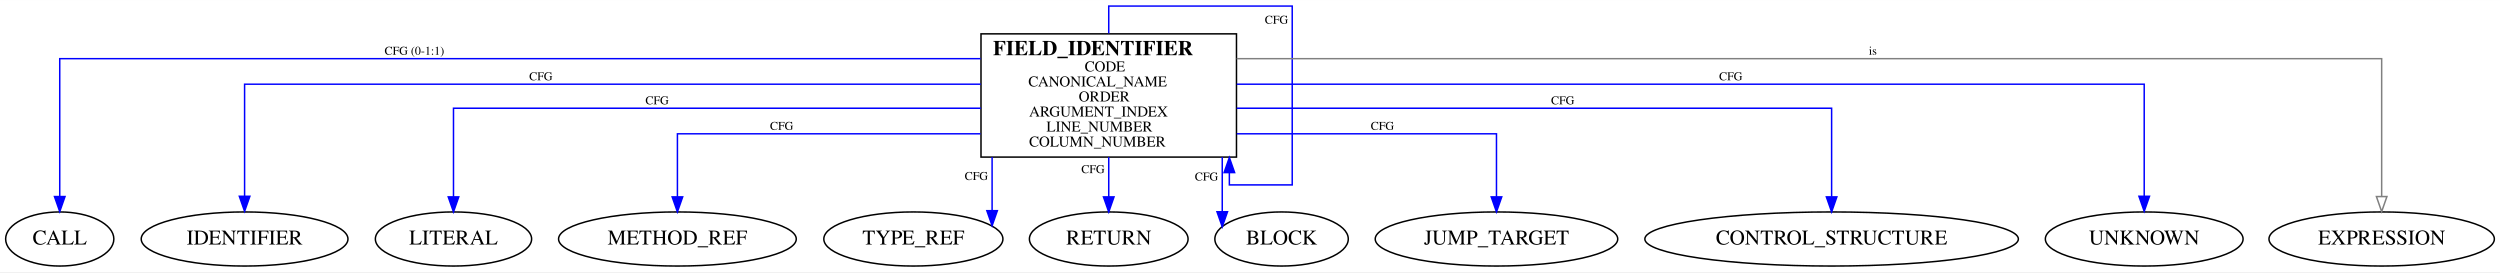
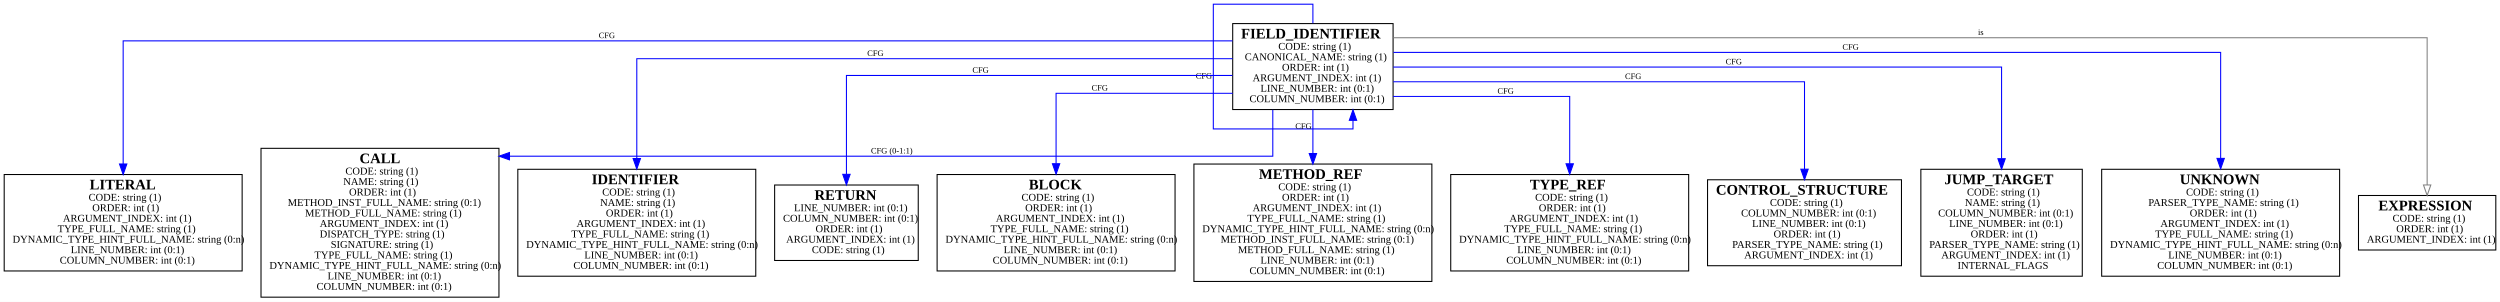
- <svg xmlns="http://www.w3.org/2000/svg" width="1663pt" height="181pt" viewBox="0.00 0.00 1663.49 181.00">
-   <g id="graph0" class="graph" transform="scale(1 1) rotate(0) translate(4 177)">
-     <polygon fill="white" stroke="transparent" points="-4,4 -4,-177 1659.49,-177 1659.49,4 -4,4" />
+ <svg xmlns="http://www.w3.org/2000/svg" width="2385pt" height="288pt" viewBox="0.00 0.00 2385.00 288.00">
+   <g id="graph0" class="graph" transform="scale(1 1) rotate(0) translate(4 284)">
+     <polygon fill="white" stroke="transparent" points="-4,4 -4,-284 2381,-284 2381,4 -4,4" />
    <g id="node1" class="node">
-       <polygon fill="none" stroke="black" points="648.75,-72.5 648.75,-154.5 818.75,-154.5 818.75,-72.5 648.75,-72.5" />
-       <text text-anchor="start" x="656.75" y="-140.3" font-family="Times,serif" font-weight="bold" font-size="14.00">FIELD_IDENTIFIER</text>
-       <text text-anchor="start" x="717.75" y="-129.5" font-family="Times,serif" font-size="10.00">CODE</text>
-       <text text-anchor="start" x="680.25" y="-119.5" font-family="Times,serif" font-size="10.00">CANONICAL_NAME</text>
-       <text text-anchor="start" x="713.75" y="-109.5" font-family="Times,serif" font-size="10.00">ORDER</text>
-       <text text-anchor="start" x="680.75" y="-99.5" font-family="Times,serif" font-size="10.00">ARGUMENT_INDEX</text>
-       <text text-anchor="start" x="692.25" y="-89.5" font-family="Times,serif" font-size="10.00">LINE_NUMBER</text>
-       <text text-anchor="start" x="680.75" y="-79.5" font-family="Times,serif" font-size="10.00">COLUMN_NUMBER</text>
+       <polygon fill="none" stroke="black" points="1172,-179.5 1172,-261.5 1325,-261.5 1325,-179.5 1172,-179.5" />
+       <text text-anchor="start" x="1180" y="-247.3" font-family="Times New Roman,serif" font-weight="bold" font-size="14.00">FIELD_IDENTIFIER</text>
+       <text text-anchor="start" x="1215.5" y="-236.5" font-family="Times New Roman,serif" font-size="10.00">CODE: string (1)</text>
+       <text text-anchor="start" x="1183.5" y="-226.5" font-family="Times New Roman,serif" font-size="10.00">CANONICAL_NAME: string (1)</text>
+       <text text-anchor="start" x="1219" y="-216.5" font-family="Times New Roman,serif" font-size="10.00">ORDER: int (1)</text>
+       <text text-anchor="start" x="1191" y="-206.5" font-family="Times New Roman,serif" font-size="10.00">ARGUMENT_INDEX: int (1)</text>
+       <text text-anchor="start" x="1198.5" y="-196.5" font-family="Times New Roman,serif" font-size="10.00">LINE_NUMBER: int (0:1)</text>
+       <text text-anchor="start" x="1188" y="-186.5" font-family="Times New Roman,serif" font-size="10.00">COLUMN_NUMBER: int (0:1)</text>
    </g>
    <g id="edge3" class="edge">
-       <path fill="none" stroke="blue" d="M733.75,-154.82C733.75,-164.98 733.75,-173 733.75,-173 733.75,-173 855.84,-173 855.84,-173 855.84,-173 855.84,-54 855.84,-54 855.84,-54 814.01,-54 814.01,-54 814.01,-54 814.01,-62.18 814.01,-62.18" />
-       <polygon fill="blue" stroke="blue" points="810.51,-62.18 814.01,-72.18 817.51,-62.18 810.51,-62.18" />
-       <text text-anchor="middle" x="845.34" y="-161.23" font-family="Times,serif" font-size="8.00">CFG </text>
+       <path fill="none" stroke="blue" d="M1248.5,-261.82C1248.5,-271.98 1248.5,-280 1248.5,-280 1248.5,-280 1153.5,-280 1153.5,-280 1153.5,-280 1153.5,-161 1153.5,-161 1153.5,-161 1286.75,-161 1286.75,-161 1286.75,-161 1286.75,-169.18 1286.75,-169.18" />
+       <polygon fill="blue" stroke="blue" points="1283.25,-169.18 1286.75,-179.18 1290.25,-169.18 1283.25,-169.18" />
+       <text text-anchor="middle" x="1144.5" y="-208.97" font-family="Times New Roman,serif" font-size="8.00">CFG </text>
    </g>
    <g id="node2" class="node">
-       <ellipse fill="none" stroke="black" cx="35.75" cy="-18" rx="36" ry="18" />
-       <text text-anchor="middle" x="35.75" y="-14.3" font-family="Times,serif" font-size="14.00">CALL</text>
+       <polygon fill="none" stroke="black" points="0,-25.5 0,-117.5 227,-117.5 227,-25.5 0,-25.5" />
+       <text text-anchor="start" x="81.5" y="-103.3" font-family="Times New Roman,serif" font-weight="bold" font-size="14.00">LITERAL</text>
+       <text text-anchor="start" x="80.5" y="-92.5" font-family="Times New Roman,serif" font-size="10.00">CODE: string (1)</text>
+       <text text-anchor="start" x="84" y="-82.5" font-family="Times New Roman,serif" font-size="10.00">ORDER: int (1)</text>
+       <text text-anchor="start" x="56" y="-72.5" font-family="Times New Roman,serif" font-size="10.00">ARGUMENT_INDEX: int (1)</text>
+       <text text-anchor="start" x="51" y="-62.5" font-family="Times New Roman,serif" font-size="10.00">TYPE_FULL_NAME: string (1)</text>
+       <text text-anchor="start" x="8" y="-52.5" font-family="Times New Roman,serif" font-size="10.00">DYNAMIC_TYPE_HINT_FULL_NAME: string (0:n)</text>
+       <text text-anchor="start" x="63.5" y="-42.5" font-family="Times New Roman,serif" font-size="10.00">LINE_NUMBER: int (0:1)</text>
+       <text text-anchor="start" x="53" y="-32.5" font-family="Times New Roman,serif" font-size="10.00">COLUMN_NUMBER: int (0:1)</text>
+     </g>
+     <g id="edge4" class="edge">
+       <path fill="none" stroke="blue" d="M1171.82,-245C916.85,-245 113.5,-245 113.5,-245 113.5,-245 113.5,-127.54 113.5,-127.54" />
+       <polygon fill="blue" stroke="blue" points="117,-127.54 113.5,-117.54 110,-127.54 117,-127.54" />
+       <text text-anchor="middle" x="574.93" y="-247.6" font-family="Times New Roman,serif" font-size="8.00">CFG </text>
+     </g>
+     <g id="node3" class="node">
+       <polygon fill="none" stroke="black" points="245,-0.5 245,-142.5 472,-142.5 472,-0.5 245,-0.5" />
+       <text text-anchor="start" x="339" y="-128.3" font-family="Times New Roman,serif" font-weight="bold" font-size="14.00">CALL</text>
+       <text text-anchor="start" x="325.5" y="-117.5" font-family="Times New Roman,serif" font-size="10.00">CODE: string (1)</text>
+       <text text-anchor="start" x="323.5" y="-107.5" font-family="Times New Roman,serif" font-size="10.00">NAME: string (1)</text>
+       <text text-anchor="start" x="329" y="-97.5" font-family="Times New Roman,serif" font-size="10.00">ORDER: int (1)</text>
+       <text text-anchor="start" x="270.5" y="-87.5" font-family="Times New Roman,serif" font-size="10.00">METHOD_INST_FULL_NAME: string (0:1)</text>
+       <text text-anchor="start" x="287" y="-77.5" font-family="Times New Roman,serif" font-size="10.00">METHOD_FULL_NAME: string (1)</text>
+       <text text-anchor="start" x="301" y="-67.5" font-family="Times New Roman,serif" font-size="10.00">ARGUMENT_INDEX: int (1)</text>
+       <text text-anchor="start" x="301" y="-57.5" font-family="Times New Roman,serif" font-size="10.00">DISPATCH_TYPE: string (1)</text>
+       <text text-anchor="start" x="311.5" y="-47.5" font-family="Times New Roman,serif" font-size="10.00">SIGNATURE: string (1)</text>
+       <text text-anchor="start" x="296" y="-37.5" font-family="Times New Roman,serif" font-size="10.00">TYPE_FULL_NAME: string (1)</text>
+       <text text-anchor="start" x="253" y="-27.5" font-family="Times New Roman,serif" font-size="10.00">DYNAMIC_TYPE_HINT_FULL_NAME: string (0:n)</text>
+       <text text-anchor="start" x="308.5" y="-17.5" font-family="Times New Roman,serif" font-size="10.00">LINE_NUMBER: int (0:1)</text>
+       <text text-anchor="start" x="298" y="-7.5" font-family="Times New Roman,serif" font-size="10.00">COLUMN_NUMBER: int (0:1)</text>
    </g>
    <g id="edge1" class="edge">
-       <path fill="none" stroke="blue" d="M648.51,-138C462.3,-138 35.75,-138 35.75,-138 35.75,-138 35.75,-46.23 35.75,-46.23" />
-       <polygon fill="blue" stroke="blue" points="39.25,-46.23 35.75,-36.23 32.25,-46.23 39.25,-46.23" />
-       <text text-anchor="middle" x="271.74" y="-140.6" font-family="Times,serif" font-size="8.00">CFG (0-1:1)</text>
+       <path fill="none" stroke="blue" d="M1210.25,-179.25C1210.25,-157.39 1210.25,-135 1210.25,-135 1210.25,-135 482.05,-135 482.05,-135" />
+       <polygon fill="blue" stroke="blue" points="482.05,-131.5 472.05,-135 482.05,-138.5 482.05,-131.5" />
+       <text text-anchor="middle" x="846.77" y="-137.6" font-family="Times New Roman,serif" font-size="8.00">CFG (0-1:1)</text>
    </g>
-     <g id="node3" class="node">
-       <ellipse fill="none" stroke="black" cx="158.75" cy="-18" rx="68.79" ry="18" />
-       <text text-anchor="middle" x="158.75" y="-14.3" font-family="Times,serif" font-size="14.00">IDENTIFIER</text>
+     <g id="node4" class="node">
+       <polygon fill="none" stroke="black" points="490,-20.5 490,-122.5 717,-122.5 717,-20.5 490,-20.5" />
+       <text text-anchor="start" x="560.5" y="-108.3" font-family="Times New Roman,serif" font-weight="bold" font-size="14.00">IDENTIFIER</text>
+       <text text-anchor="start" x="570.5" y="-97.5" font-family="Times New Roman,serif" font-size="10.00">CODE: string (1)</text>
+       <text text-anchor="start" x="568.5" y="-87.5" font-family="Times New Roman,serif" font-size="10.00">NAME: string (1)</text>
+       <text text-anchor="start" x="574" y="-77.5" font-family="Times New Roman,serif" font-size="10.00">ORDER: int (1)</text>
+       <text text-anchor="start" x="546" y="-67.5" font-family="Times New Roman,serif" font-size="10.00">ARGUMENT_INDEX: int (1)</text>
+       <text text-anchor="start" x="541" y="-57.5" font-family="Times New Roman,serif" font-size="10.00">TYPE_FULL_NAME: string (1)</text>
+       <text text-anchor="start" x="498" y="-47.5" font-family="Times New Roman,serif" font-size="10.00">DYNAMIC_TYPE_HINT_FULL_NAME: string (0:n)</text>
+       <text text-anchor="start" x="553.5" y="-37.5" font-family="Times New Roman,serif" font-size="10.00">LINE_NUMBER: int (0:1)</text>
+       <text text-anchor="start" x="543" y="-27.5" font-family="Times New Roman,serif" font-size="10.00">COLUMN_NUMBER: int (0:1)</text>
    </g>
    <g id="edge2" class="edge">
-       <path fill="none" stroke="blue" d="M648.59,-121C488.53,-121 158.75,-121 158.75,-121 158.75,-121 158.75,-46.41 158.75,-46.41" />
-       <polygon fill="blue" stroke="blue" points="162.25,-46.41 158.75,-36.41 155.25,-46.41 162.25,-46.41" />
-       <text text-anchor="middle" x="355.88" y="-123.6" font-family="Times,serif" font-size="8.00">CFG </text>
-     </g>
-     <g id="node4" class="node">
-       <ellipse fill="none" stroke="black" cx="297.75" cy="-18" rx="51.99" ry="18" />
-       <text text-anchor="middle" x="297.75" y="-14.3" font-family="Times,serif" font-size="14.00">LITERAL</text>
-     </g>
-     <g id="edge4" class="edge">
-       <path fill="none" stroke="blue" d="M648.65,-105C521.76,-105 297.75,-105 297.75,-105 297.75,-105 297.75,-46.03 297.75,-46.03" />
-       <polygon fill="blue" stroke="blue" points="301.25,-46.03 297.75,-36.03 294.25,-46.03 301.25,-46.03" />
-       <text text-anchor="middle" x="433.21" y="-107.6" font-family="Times,serif" font-size="8.00">CFG </text>
+       <path fill="none" stroke="blue" d="M1171.98,-228C1001.12,-228 603.5,-228 603.5,-228 603.5,-228 603.5,-132.74 603.5,-132.74" />
+       <polygon fill="blue" stroke="blue" points="607,-132.74 603.5,-122.74 600,-132.74 607,-132.74" />
+       <text text-anchor="middle" x="831.11" y="-230.6" font-family="Times New Roman,serif" font-size="8.00">CFG </text>
    </g>
    <g id="node5" class="node">
-       <ellipse fill="none" stroke="black" cx="446.75" cy="-18" rx="79.09" ry="18" />
-       <text text-anchor="middle" x="446.75" y="-14.3" font-family="Times,serif" font-size="14.00">METHOD_REF</text>
+       <polygon fill="none" stroke="black" points="735,-35.5 735,-107.5 872,-107.5 872,-35.5 735,-35.5" />
+       <text text-anchor="start" x="773" y="-93.3" font-family="Times New Roman,serif" font-weight="bold" font-size="14.00">RETURN</text>
+       <text text-anchor="start" x="753.5" y="-82.5" font-family="Times New Roman,serif" font-size="10.00">LINE_NUMBER: int (0:1)</text>
+       <text text-anchor="start" x="743" y="-72.5" font-family="Times New Roman,serif" font-size="10.00">COLUMN_NUMBER: int (0:1)</text>
+       <text text-anchor="start" x="774" y="-62.5" font-family="Times New Roman,serif" font-size="10.00">ORDER: int (1)</text>
+       <text text-anchor="start" x="746" y="-52.5" font-family="Times New Roman,serif" font-size="10.00">ARGUMENT_INDEX: int (1)</text>
+       <text text-anchor="start" x="770.5" y="-42.5" font-family="Times New Roman,serif" font-size="10.00">CODE: string (1)</text>
+     </g>
+     <g id="edge7" class="edge">
+       <path fill="none" stroke="blue" d="M1171.75,-212C1044.45,-212 803.5,-212 803.5,-212 803.5,-212 803.5,-117.68 803.5,-117.68" />
+       <polygon fill="blue" stroke="blue" points="807,-117.68 803.5,-107.68 800,-117.68 807,-117.68" />
+       <text text-anchor="middle" x="931.47" y="-214.6" font-family="Times New Roman,serif" font-size="8.00">CFG </text>
+     </g>
+     <g id="node6" class="node">
+       <polygon fill="none" stroke="black" points="890,-25.5 890,-117.5 1117,-117.5 1117,-25.5 890,-25.5" />
+       <text text-anchor="start" x="977.5" y="-103.3" font-family="Times New Roman,serif" font-weight="bold" font-size="14.00">BLOCK</text>
+       <text text-anchor="start" x="970.5" y="-92.5" font-family="Times New Roman,serif" font-size="10.00">CODE: string (1)</text>
+       <text text-anchor="start" x="974" y="-82.5" font-family="Times New Roman,serif" font-size="10.00">ORDER: int (1)</text>
+       <text text-anchor="start" x="946" y="-72.5" font-family="Times New Roman,serif" font-size="10.00">ARGUMENT_INDEX: int (1)</text>
+       <text text-anchor="start" x="941" y="-62.5" font-family="Times New Roman,serif" font-size="10.00">TYPE_FULL_NAME: string (1)</text>
+       <text text-anchor="start" x="898" y="-52.5" font-family="Times New Roman,serif" font-size="10.00">DYNAMIC_TYPE_HINT_FULL_NAME: string (0:n)</text>
+       <text text-anchor="start" x="953.5" y="-42.5" font-family="Times New Roman,serif" font-size="10.00">LINE_NUMBER: int (0:1)</text>
+       <text text-anchor="start" x="943" y="-32.5" font-family="Times New Roman,serif" font-size="10.00">COLUMN_NUMBER: int (0:1)</text>
+     </g>
+     <g id="edge8" class="edge">
+       <path fill="none" stroke="blue" d="M1171.99,-195C1100.1,-195 1003.5,-195 1003.5,-195 1003.5,-195 1003.5,-127.84 1003.5,-127.84" />
+       <polygon fill="blue" stroke="blue" points="1007,-127.84 1003.5,-117.84 1000,-127.84 1007,-127.84" />
+       <text text-anchor="middle" x="1045.16" y="-197.6" font-family="Times New Roman,serif" font-size="8.00">CFG </text>
+     </g>
+     <g id="node7" class="node">
+       <polygon fill="none" stroke="black" points="1135,-15.5 1135,-127.5 1362,-127.5 1362,-15.5 1135,-15.5" />
+       <text text-anchor="start" x="1197" y="-113.3" font-family="Times New Roman,serif" font-weight="bold" font-size="14.00">METHOD_REF</text>
+       <text text-anchor="start" x="1215.5" y="-102.5" font-family="Times New Roman,serif" font-size="10.00">CODE: string (1)</text>
+       <text text-anchor="start" x="1219" y="-92.5" font-family="Times New Roman,serif" font-size="10.00">ORDER: int (1)</text>
+       <text text-anchor="start" x="1191" y="-82.5" font-family="Times New Roman,serif" font-size="10.00">ARGUMENT_INDEX: int (1)</text>
+       <text text-anchor="start" x="1186" y="-72.5" font-family="Times New Roman,serif" font-size="10.00">TYPE_FULL_NAME: string (1)</text>
+       <text text-anchor="start" x="1143" y="-62.5" font-family="Times New Roman,serif" font-size="10.00">DYNAMIC_TYPE_HINT_FULL_NAME: string (0:n)</text>
+       <text text-anchor="start" x="1160.5" y="-52.5" font-family="Times New Roman,serif" font-size="10.00">METHOD_INST_FULL_NAME: string (0:1)</text>
+       <text text-anchor="start" x="1177" y="-42.5" font-family="Times New Roman,serif" font-size="10.00">METHOD_FULL_NAME: string (1)</text>
+       <text text-anchor="start" x="1198.5" y="-32.5" font-family="Times New Roman,serif" font-size="10.00">LINE_NUMBER: int (0:1)</text>
+       <text text-anchor="start" x="1188" y="-22.5" font-family="Times New Roman,serif" font-size="10.00">COLUMN_NUMBER: int (0:1)</text>
    </g>
    <g id="edge5" class="edge">
-       <path fill="none" stroke="blue" d="M648.41,-88C563.81,-88 446.75,-88 446.75,-88 446.75,-88 446.75,-46.03 446.75,-46.03" />
-       <polygon fill="blue" stroke="blue" points="450.25,-46.03 446.75,-36.03 443.25,-46.03 450.25,-46.03" />
-       <text text-anchor="middle" x="516.09" y="-90.6" font-family="Times,serif" font-size="8.00">CFG </text>
+       <path fill="none" stroke="blue" d="M1248.5,-179.39C1248.5,-179.39 1248.5,-137.53 1248.5,-137.53" />
+       <polygon fill="blue" stroke="blue" points="1252,-137.53 1248.5,-127.53 1245,-137.53 1252,-137.53" />
+       <text text-anchor="middle" x="1239.5" y="-161.06" font-family="Times New Roman,serif" font-size="8.00">CFG </text>
    </g>
-     <g id="node6" class="node">
-       <ellipse fill="none" stroke="black" cx="603.75" cy="-18" rx="59.59" ry="18" />
-       <text text-anchor="middle" x="603.75" y="-14.3" font-family="Times,serif" font-size="14.00">TYPE_REF</text>
+     <g id="node8" class="node">
+       <polygon fill="none" stroke="black" points="1380,-25.5 1380,-117.5 1607,-117.5 1607,-25.5 1380,-25.5" />
+       <text text-anchor="start" x="1455.5" y="-103.3" font-family="Times New Roman,serif" font-weight="bold" font-size="14.00">TYPE_REF</text>
+       <text text-anchor="start" x="1460.5" y="-92.5" font-family="Times New Roman,serif" font-size="10.00">CODE: string (1)</text>
+       <text text-anchor="start" x="1464" y="-82.5" font-family="Times New Roman,serif" font-size="10.00">ORDER: int (1)</text>
+       <text text-anchor="start" x="1436" y="-72.5" font-family="Times New Roman,serif" font-size="10.00">ARGUMENT_INDEX: int (1)</text>
+       <text text-anchor="start" x="1431" y="-62.5" font-family="Times New Roman,serif" font-size="10.00">TYPE_FULL_NAME: string (1)</text>
+       <text text-anchor="start" x="1388" y="-52.5" font-family="Times New Roman,serif" font-size="10.00">DYNAMIC_TYPE_HINT_FULL_NAME: string (0:n)</text>
+       <text text-anchor="start" x="1443.5" y="-42.5" font-family="Times New Roman,serif" font-size="10.00">LINE_NUMBER: int (0:1)</text>
+       <text text-anchor="start" x="1433" y="-32.5" font-family="Times New Roman,serif" font-size="10.00">COLUMN_NUMBER: int (0:1)</text>
    </g>
    <g id="edge6" class="edge">
-       <path fill="none" stroke="blue" d="M656.14,-72.45C656.14,-72.45 656.14,-36.86 656.14,-36.86" />
-       <polygon fill="blue" stroke="blue" points="659.64,-36.86 656.14,-26.86 652.64,-36.86 659.64,-36.86" />
-       <text text-anchor="middle" x="645.64" y="-57.25" font-family="Times,serif" font-size="8.00">CFG </text>
-     </g>
-     <g id="node7" class="node">
-       <ellipse fill="none" stroke="black" cx="733.75" cy="-18" rx="52.79" ry="18" />
-       <text text-anchor="middle" x="733.75" y="-14.3" font-family="Times,serif" font-size="14.00">RETURN</text>
-     </g>
-     <g id="edge7" class="edge">
-       <path fill="none" stroke="blue" d="M733.75,-72.45C733.75,-72.45 733.75,-46 733.75,-46" />
-       <polygon fill="blue" stroke="blue" points="737.25,-46 733.75,-36 730.25,-46 737.25,-46" />
-       <text text-anchor="middle" x="723.25" y="-61.83" font-family="Times,serif" font-size="8.00">CFG </text>
-     </g>
-     <g id="node8" class="node">
-       <ellipse fill="none" stroke="black" cx="848.75" cy="-18" rx="44.39" ry="18" />
-       <text text-anchor="middle" x="848.75" y="-14.3" font-family="Times,serif" font-size="14.00">BLOCK</text>
-     </g>
-     <g id="edge8" class="edge">
-       <path fill="none" stroke="blue" d="M809.28,-72.45C809.28,-72.45 809.28,-36.12 809.28,-36.12" />
-       <polygon fill="blue" stroke="blue" points="812.78,-36.12 809.28,-26.12 805.78,-36.12 812.78,-36.12" />
-       <text text-anchor="middle" x="798.78" y="-56.88" font-family="Times,serif" font-size="8.00">CFG </text>
+       <path fill="none" stroke="blue" d="M1325.01,-192C1396.9,-192 1493.5,-192 1493.5,-192 1493.5,-192 1493.5,-127.74 1493.5,-127.74" />
+       <polygon fill="blue" stroke="blue" points="1497,-127.74 1493.5,-117.74 1490,-127.74 1497,-127.74" />
+       <text text-anchor="middle" x="1432.38" y="-194.6" font-family="Times New Roman,serif" font-size="8.00">CFG </text>
    </g>
    <g id="node9" class="node">
-       <ellipse fill="none" stroke="black" cx="991.75" cy="-18" rx="80.69" ry="18" />
-       <text text-anchor="middle" x="991.75" y="-14.3" font-family="Times,serif" font-size="14.00">JUMP_TARGET</text>
+       <polygon fill="none" stroke="black" points="1625,-30.5 1625,-112.5 1810,-112.5 1810,-30.5 1625,-30.5" />
+       <text text-anchor="start" x="1633" y="-98.3" font-family="Times New Roman,serif" font-weight="bold" font-size="14.00">CONTROL_STRUCTURE</text>
+       <text text-anchor="start" x="1684.5" y="-87.5" font-family="Times New Roman,serif" font-size="10.00">CODE: string (1)</text>
+       <text text-anchor="start" x="1657" y="-77.5" font-family="Times New Roman,serif" font-size="10.00">COLUMN_NUMBER: int (0:1)</text>
+       <text text-anchor="start" x="1667.5" y="-67.5" font-family="Times New Roman,serif" font-size="10.00">LINE_NUMBER: int (0:1)</text>
+       <text text-anchor="start" x="1688" y="-57.5" font-family="Times New Roman,serif" font-size="10.00">ORDER: int (1)</text>
+       <text text-anchor="start" x="1648.5" y="-47.5" font-family="Times New Roman,serif" font-size="10.00">PARSER_TYPE_NAME: string (1)</text>
+       <text text-anchor="start" x="1660" y="-37.5" font-family="Times New Roman,serif" font-size="10.00">ARGUMENT_INDEX: int (1)</text>
+     </g>
+     <g id="edge10" class="edge">
+       <path fill="none" stroke="blue" d="M1325.16,-206C1458.13,-206 1717.5,-206 1717.5,-206 1717.5,-206 1717.5,-122.59 1717.5,-122.59" />
+       <polygon fill="blue" stroke="blue" points="1721,-122.59 1717.5,-112.59 1714,-122.59 1721,-122.59" />
+       <text text-anchor="middle" x="1554.04" y="-208.6" font-family="Times New Roman,serif" font-size="8.00">CFG </text>
+     </g>
+     <g id="node10" class="node">
+       <polygon fill="none" stroke="black" points="1828.5,-20.5 1828.5,-122.5 1982.5,-122.5 1982.5,-20.5 1828.5,-20.5" />
+       <text text-anchor="start" x="1851" y="-108.3" font-family="Times New Roman,serif" font-weight="bold" font-size="14.00">JUMP_TARGET</text>
+       <text text-anchor="start" x="1872.5" y="-97.5" font-family="Times New Roman,serif" font-size="10.00">CODE: string (1)</text>
+       <text text-anchor="start" x="1870.5" y="-87.5" font-family="Times New Roman,serif" font-size="10.00">NAME: string (1)</text>
+       <text text-anchor="start" x="1845" y="-77.5" font-family="Times New Roman,serif" font-size="10.00">COLUMN_NUMBER: int (0:1)</text>
+       <text text-anchor="start" x="1855.5" y="-67.5" font-family="Times New Roman,serif" font-size="10.00">LINE_NUMBER: int (0:1)</text>
+       <text text-anchor="start" x="1876" y="-57.5" font-family="Times New Roman,serif" font-size="10.00">ORDER: int (1)</text>
+       <text text-anchor="start" x="1836.5" y="-47.5" font-family="Times New Roman,serif" font-size="10.00">PARSER_TYPE_NAME: string (1)</text>
+       <text text-anchor="start" x="1848" y="-37.5" font-family="Times New Roman,serif" font-size="10.00">ARGUMENT_INDEX: int (1)</text>
+       <text text-anchor="start" x="1863.5" y="-27.5" font-family="Times New Roman,serif" font-size="10.00">INTERNAL_FLAGS </text>
    </g>
    <g id="edge9" class="edge">
-       <path fill="none" stroke="blue" d="M818.94,-88C894.09,-88 991.75,-88 991.75,-88 991.75,-88 991.75,-46.03 991.75,-46.03" />
-       <polygon fill="blue" stroke="blue" points="995.25,-46.03 991.75,-36.03 988.25,-46.03 995.25,-46.03" />
-       <text text-anchor="middle" x="915.83" y="-90.6" font-family="Times,serif" font-size="8.00">CFG </text>
-     </g>
-     <g id="node10" class="node">
-       <ellipse fill="none" stroke="black" cx="1214.75" cy="-18" rx="124.28" ry="18" />
-       <text text-anchor="middle" x="1214.75" y="-14.3" font-family="Times,serif" font-size="14.00">CONTROL_STRUCTURE</text>
-     </g>
-     <g id="edge10" class="edge">
-       <path fill="none" stroke="blue" d="M818.91,-105C957.06,-105 1214.75,-105 1214.75,-105 1214.75,-105 1214.75,-46.03 1214.75,-46.03" />
-       <polygon fill="blue" stroke="blue" points="1218.25,-46.03 1214.75,-36.03 1211.25,-46.03 1218.25,-46.03" />
-       <text text-anchor="middle" x="1035.81" y="-107.6" font-family="Times,serif" font-size="8.00">CFG </text>
+       <path fill="none" stroke="blue" d="M1325.15,-220C1498.46,-220 1905.5,-220 1905.5,-220 1905.5,-220 1905.5,-132.61 1905.5,-132.61" />
+       <polygon fill="blue" stroke="blue" points="1909,-132.61 1905.5,-122.61 1902,-132.61 1909,-132.61" />
+       <text text-anchor="middle" x="1650.02" y="-222.6" font-family="Times New Roman,serif" font-size="8.00">CFG </text>
    </g>
    <g id="node11" class="node">
-       <ellipse fill="none" stroke="black" cx="1422.75" cy="-18" rx="65.79" ry="18" />
-       <text text-anchor="middle" x="1422.75" y="-14.3" font-family="Times,serif" font-size="14.00">UNKNOWN</text>
+       <polygon fill="none" stroke="black" points="2001,-20.5 2001,-122.5 2228,-122.5 2228,-20.5 2001,-20.5" />
+       <text text-anchor="start" x="2075.5" y="-108.3" font-family="Times New Roman,serif" font-weight="bold" font-size="14.00">UNKNOWN</text>
+       <text text-anchor="start" x="2081.5" y="-97.5" font-family="Times New Roman,serif" font-size="10.00">CODE: string (1)</text>
+       <text text-anchor="start" x="2045.5" y="-87.5" font-family="Times New Roman,serif" font-size="10.00">PARSER_TYPE_NAME: string (1)</text>
+       <text text-anchor="start" x="2085" y="-77.5" font-family="Times New Roman,serif" font-size="10.00">ORDER: int (1)</text>
+       <text text-anchor="start" x="2057" y="-67.5" font-family="Times New Roman,serif" font-size="10.00">ARGUMENT_INDEX: int (1)</text>
+       <text text-anchor="start" x="2052" y="-57.5" font-family="Times New Roman,serif" font-size="10.00">TYPE_FULL_NAME: string (1)</text>
+       <text text-anchor="start" x="2009" y="-47.5" font-family="Times New Roman,serif" font-size="10.00">DYNAMIC_TYPE_HINT_FULL_NAME: string (0:n)</text>
+       <text text-anchor="start" x="2064.5" y="-37.5" font-family="Times New Roman,serif" font-size="10.00">LINE_NUMBER: int (0:1)</text>
+       <text text-anchor="start" x="2054" y="-27.5" font-family="Times New Roman,serif" font-size="10.00">COLUMN_NUMBER: int (0:1)</text>
    </g>
    <g id="edge11" class="edge">
-       <path fill="none" stroke="blue" d="M818.92,-121C1003.27,-121 1422.75,-121 1422.75,-121 1422.75,-121 1422.75,-46.41 1422.75,-46.41" />
-       <polygon fill="blue" stroke="blue" points="1426.25,-46.41 1422.75,-36.41 1419.25,-46.41 1426.25,-46.41" />
-       <text text-anchor="middle" x="1147.63" y="-123.6" font-family="Times,serif" font-size="8.00">CFG </text>
+       <path fill="none" stroke="blue" d="M1325.35,-234C1537.29,-234 2114.5,-234 2114.5,-234 2114.5,-234 2114.5,-132.92 2114.5,-132.92" />
+       <polygon fill="blue" stroke="blue" points="2118,-132.92 2114.5,-122.92 2111,-132.92 2118,-132.92" />
+       <text text-anchor="middle" x="1761.47" y="-236.6" font-family="Times New Roman,serif" font-size="8.00">CFG </text>
    </g>
    <g id="node12" class="node">
-       <ellipse fill="none" stroke="black" cx="1580.75" cy="-18" rx="74.99" ry="18" />
-       <text text-anchor="middle" x="1580.75" y="-14.3" font-family="Times,serif" font-size="14.00">EXPRESSION</text>
+       <polygon fill="none" stroke="black" points="2246,-45.5 2246,-97.5 2377,-97.5 2377,-45.5 2246,-45.5" />
+       <text text-anchor="start" x="2265" y="-83.3" font-family="Times New Roman,serif" font-weight="bold" font-size="14.00">EXPRESSION</text>
+       <text text-anchor="start" x="2278.5" y="-72.5" font-family="Times New Roman,serif" font-size="10.00">CODE: string (1)</text>
+       <text text-anchor="start" x="2282" y="-62.5" font-family="Times New Roman,serif" font-size="10.00">ORDER: int (1)</text>
+       <text text-anchor="start" x="2254" y="-52.5" font-family="Times New Roman,serif" font-size="10.00">ARGUMENT_INDEX: int (1)</text>
    </g>
    <g id="edge12" class="edge">
-       <path fill="none" stroke="gray" d="M818.84,-138C1033.63,-138 1580.75,-138 1580.75,-138 1580.75,-138 1580.75,-46.23 1580.75,-46.23" />
-       <polygon fill="none" stroke="gray" points="1584.25,-46.23 1580.75,-36.23 1577.25,-46.23 1584.25,-46.23" />
-       <text text-anchor="middle" x="1242.18" y="-140.6" font-family="Times,serif" font-size="8.00">is</text>
+       <path fill="none" stroke="gray" d="M1325.38,-248C1569.55,-248 2311.5,-248 2311.5,-248 2311.5,-248 2311.5,-107.54 2311.5,-107.54" />
+       <polygon fill="none" stroke="gray" points="2315,-107.54 2311.5,-97.54 2308,-107.54 2315,-107.54" />
+       <text text-anchor="middle" x="1885.67" y="-250.6" font-family="Times New Roman,serif" font-size="8.00">is</text>
    </g>
  </g>
</svg>
